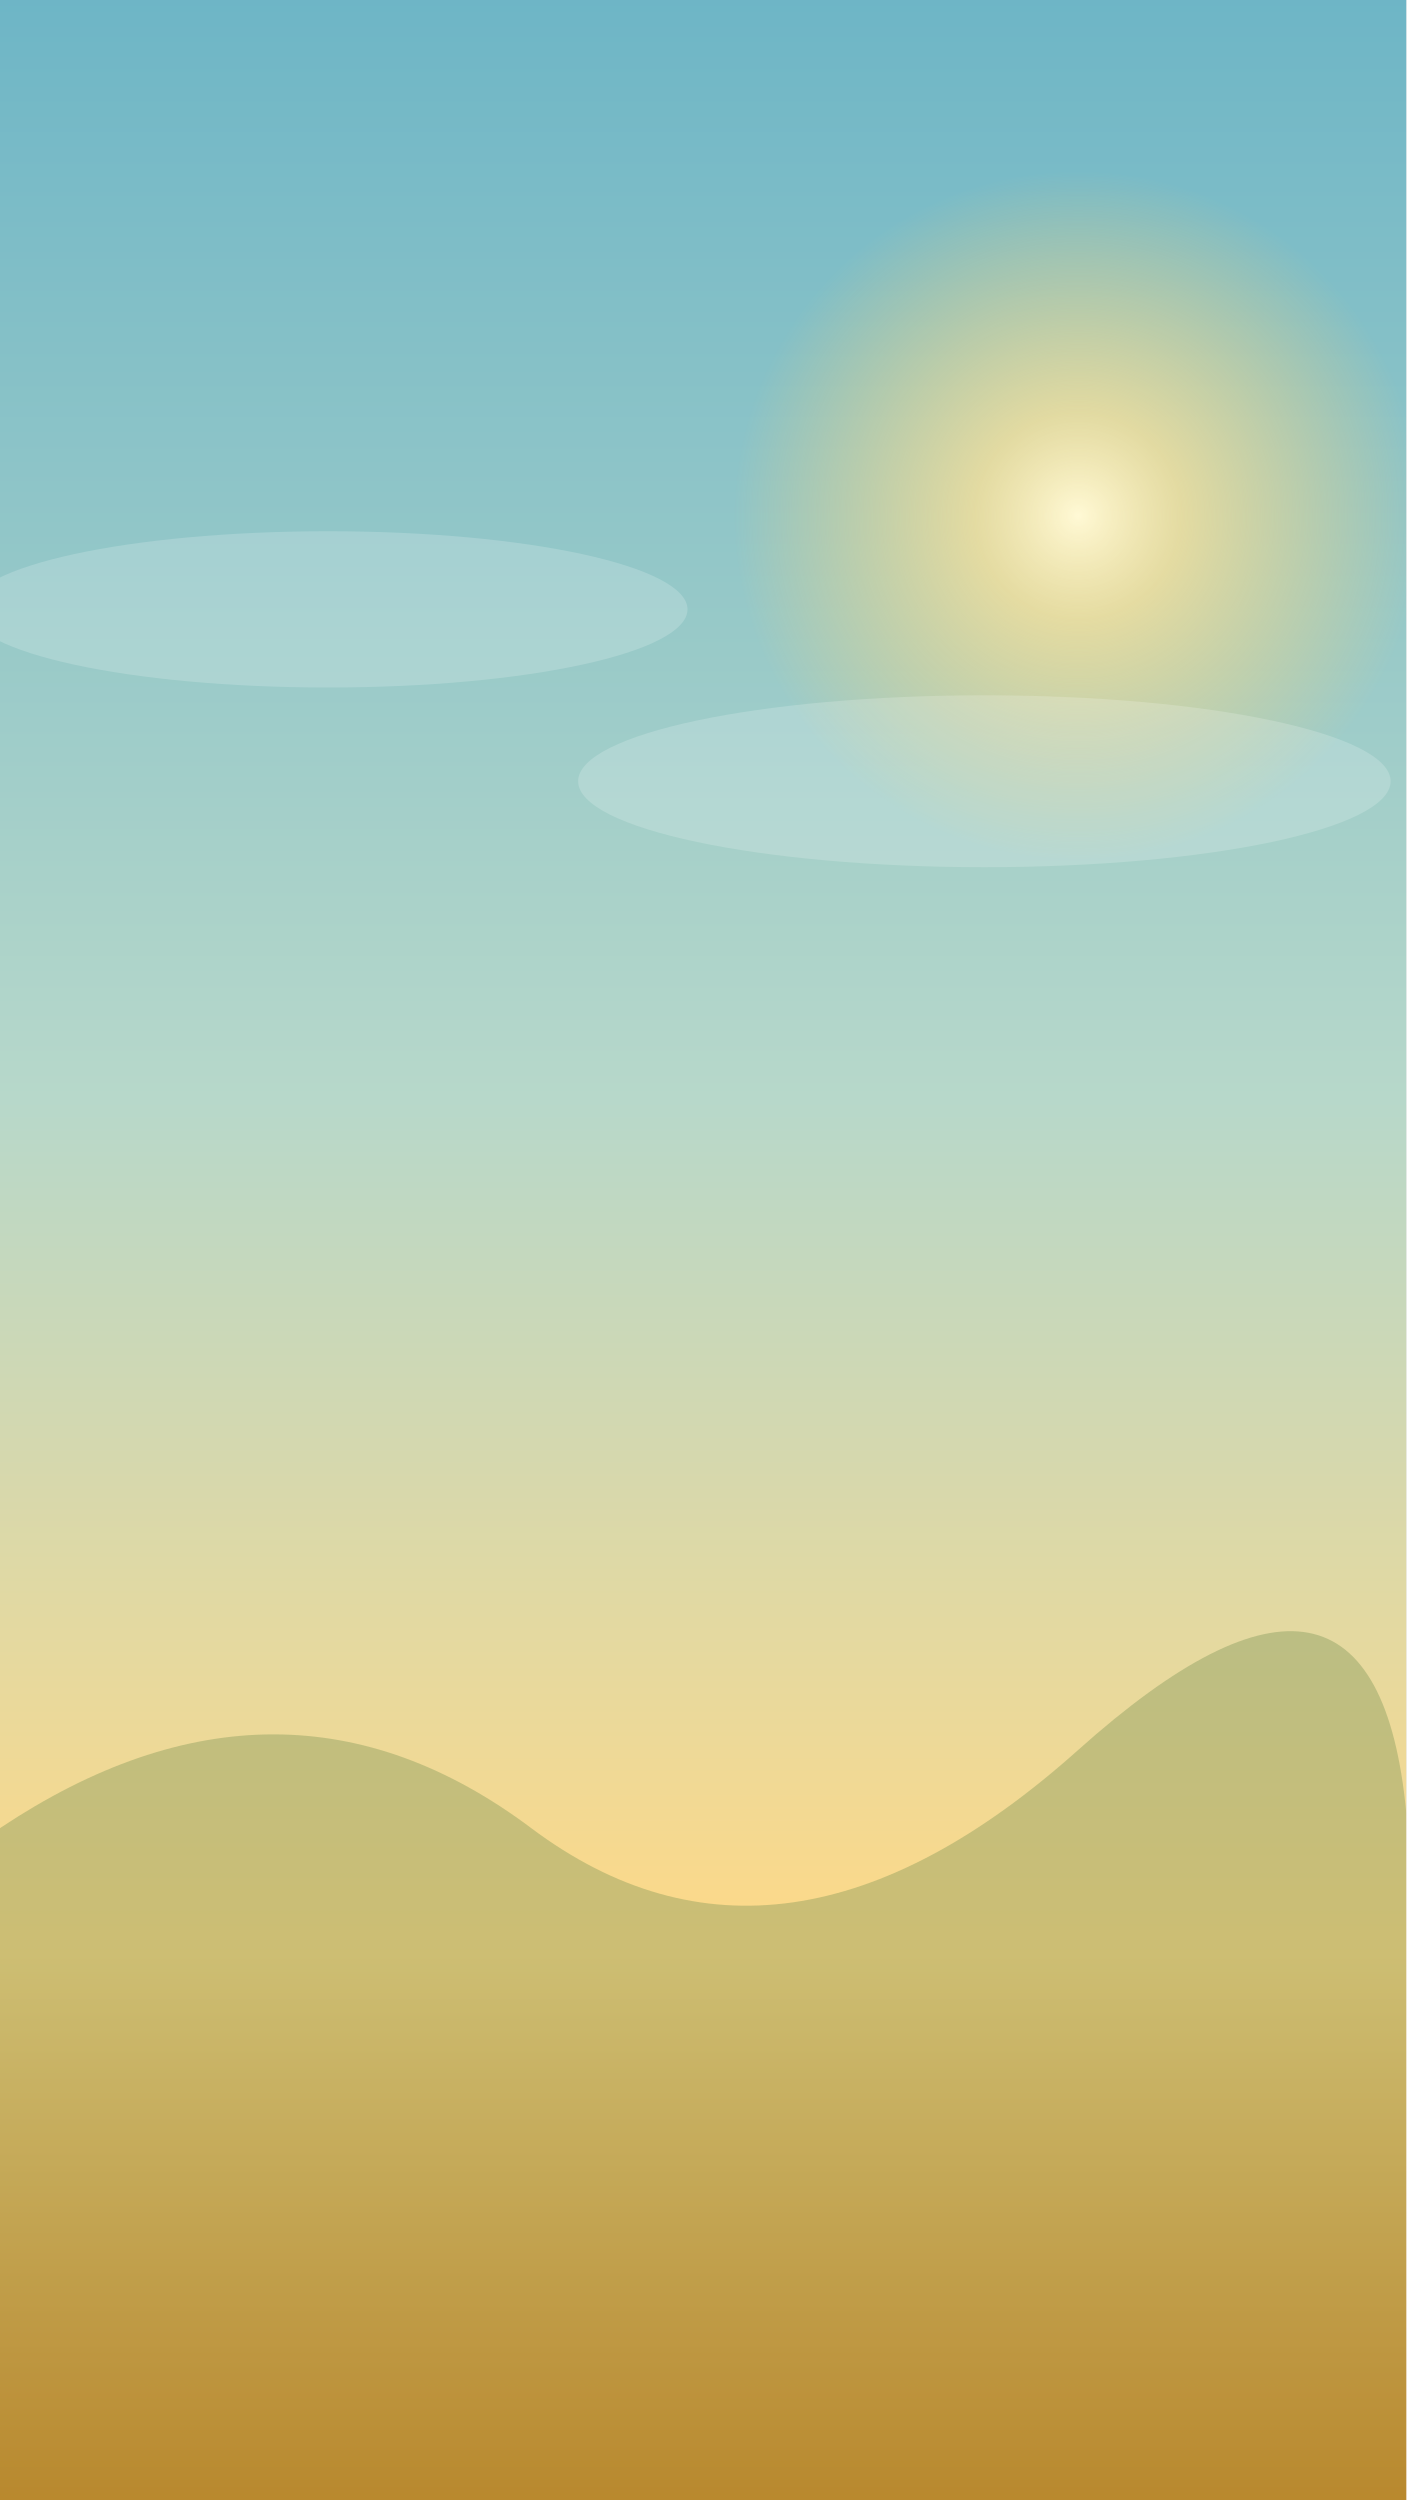
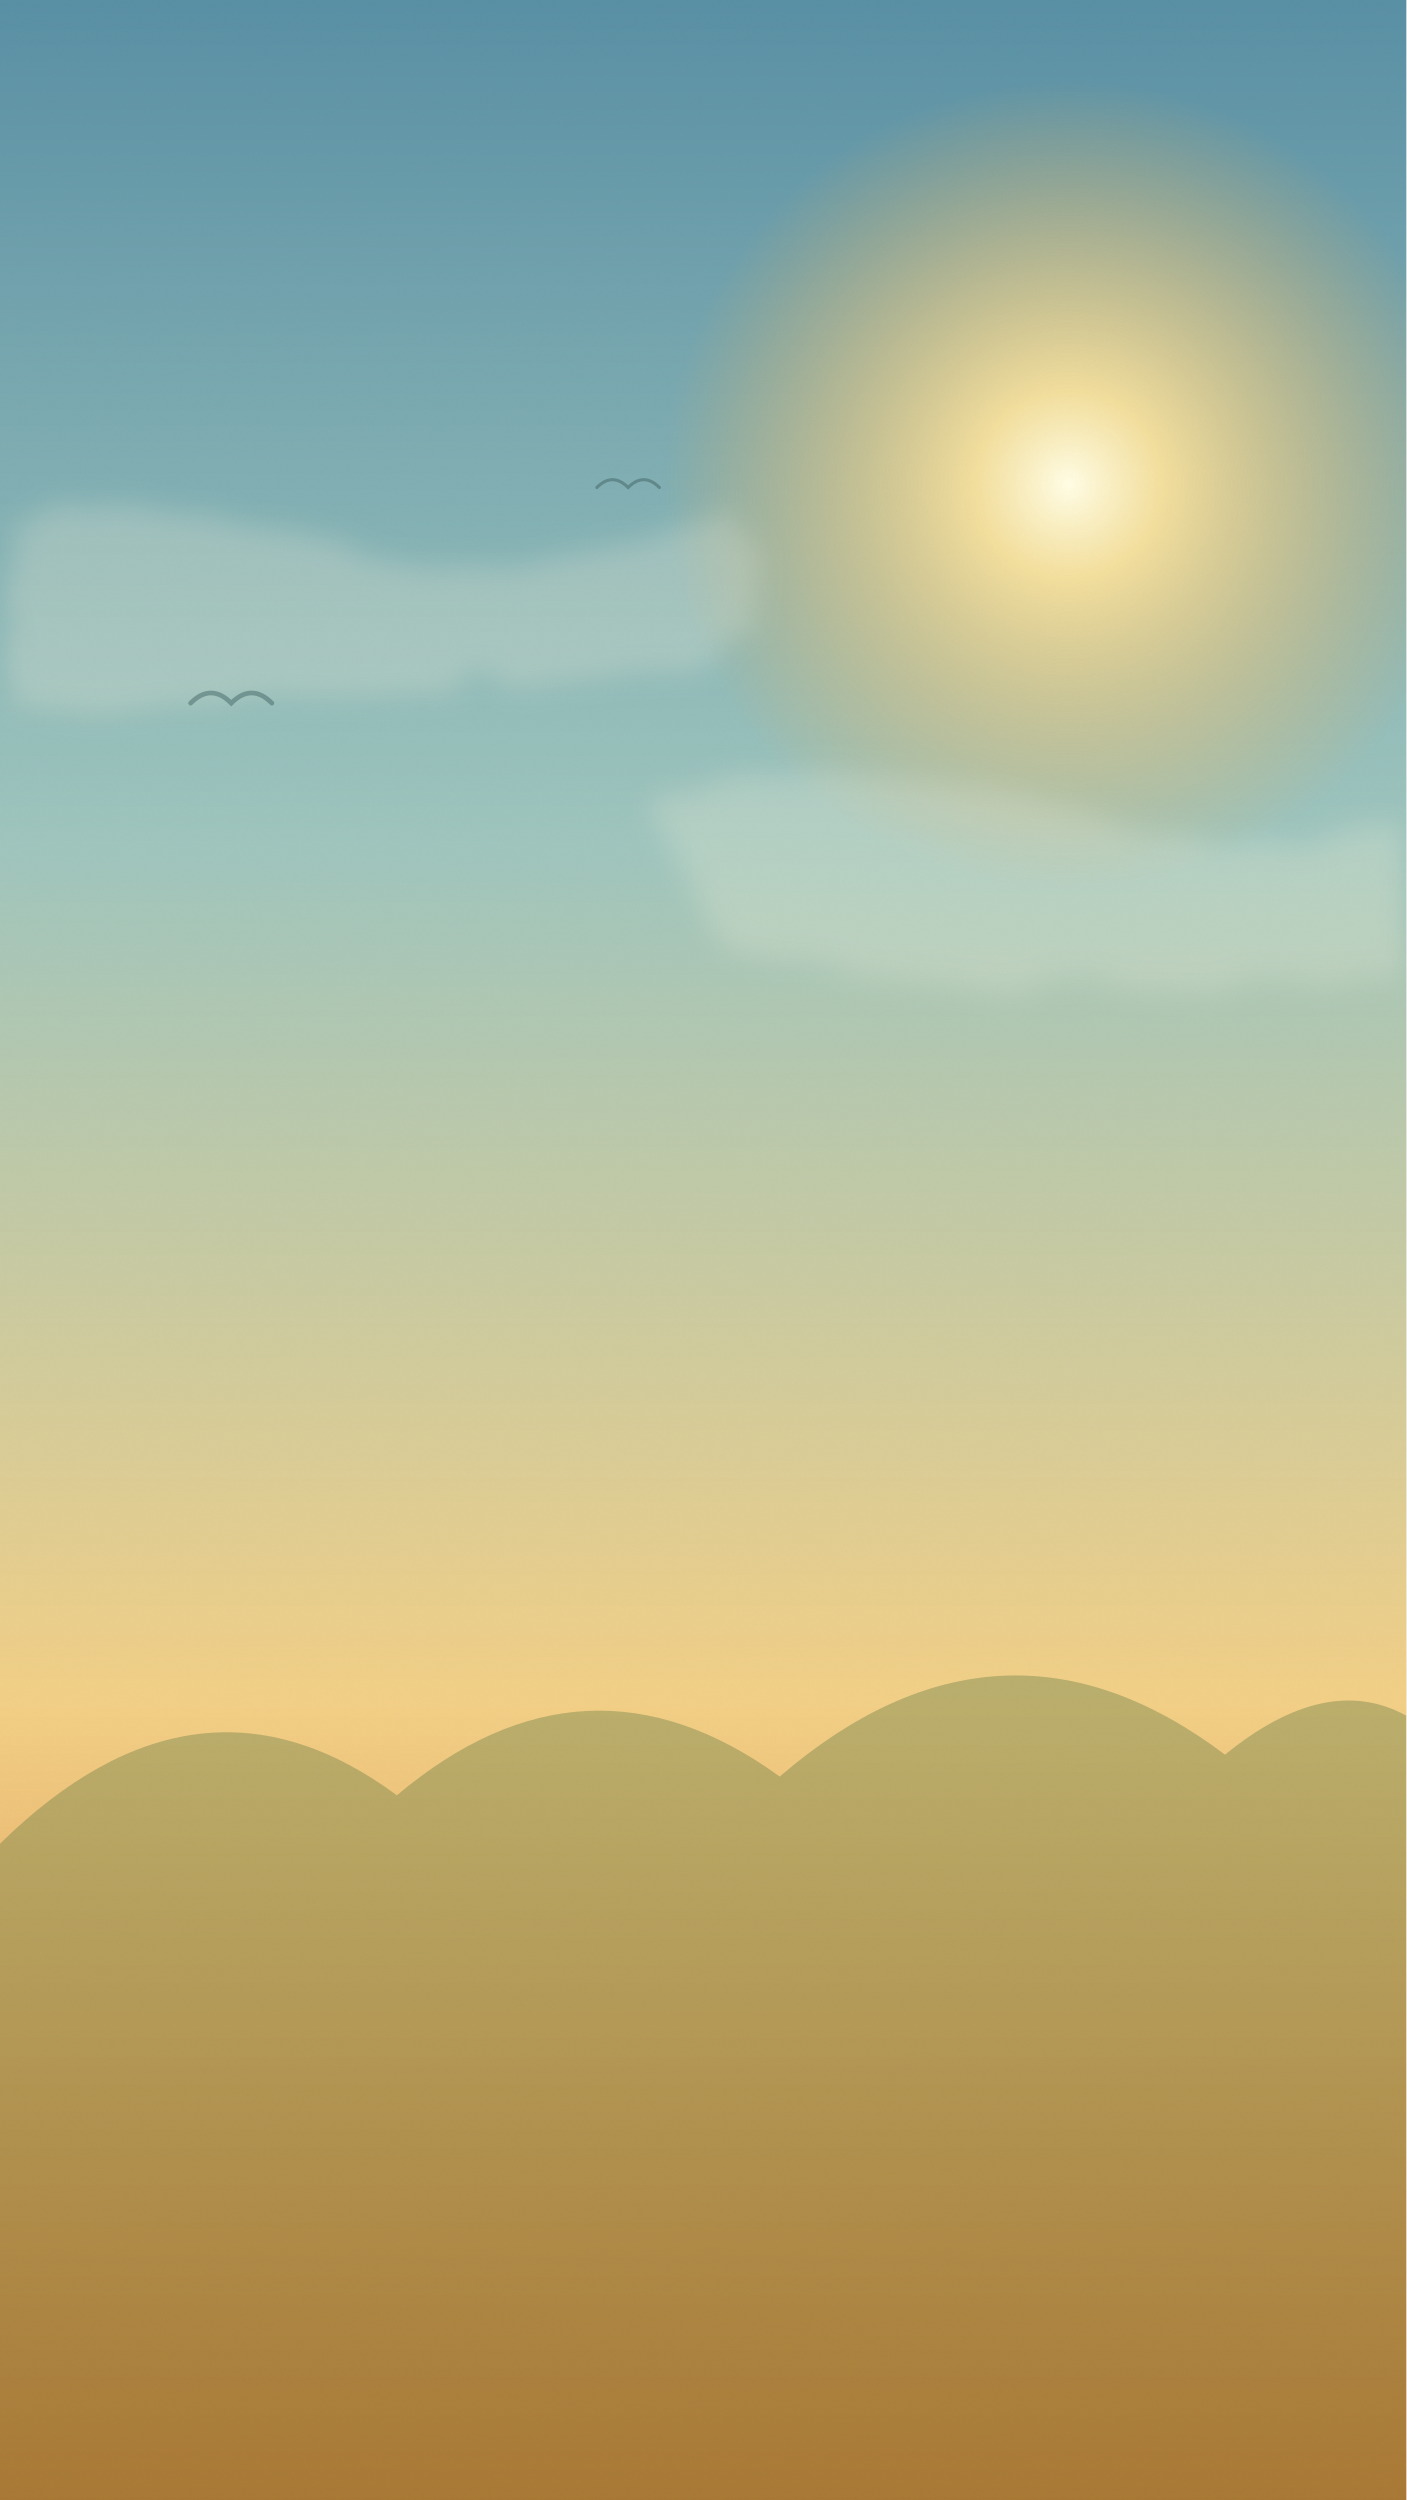
<svg xmlns="http://www.w3.org/2000/svg" viewBox="0 0 900 1600" preserveAspectRatio="xMidYMid slice">
  <defs>
-     <linearGradient id="g" x1="0" y1="0" x2="0" y2="1">
-       <stop stop-color="#6db5c6" />
-       <stop offset=".44" stop-color="#b7d8ca" />
-       <stop offset=".78" stop-color="#ffd987" />
-       <stop offset="1" stop-color="#df861c" />
+     <linearGradient id="hs-sky" x1="0" y1="0" x2="0" y2="1">
+       <stop stop-color="#588fa4" />
+       <stop offset=".34" stop-color="#9fc5bd" />
+       <stop offset=".68" stop-color="#f2cf86" />
+       <stop offset="1" stop-color="#d4772c" />
    </linearGradient>
-     <radialGradient id="s">
-       <stop stop-color="#fff9d5" />
-       <stop offset=".3" stop-color="#ffe295" stop-opacity=".75" />
-       <stop offset="1" stop-color="#ffd16b" stop-opacity="0" />
+     <radialGradient id="hs-sun">
+       <stop stop-color="#fffde5" />
+       <stop offset=".23" stop-color="#ffe49b" stop-opacity=".9" />
+       <stop offset="1" stop-color="#efad4e" stop-opacity="0" />
    </radialGradient>
+     <filter id="hs-cloud">
+       <feTurbulence baseFrequency=".009 .025" numOctaves="2" seed="5" />
+       <feDisplacementMap in="SourceGraphic" scale="22" />
+       <feGaussianBlur stdDeviation="9" />
+     </filter>
+     <filter id="hs-grain">
+       <feTurbulence baseFrequency=".68" numOctaves="2" seed="31" />
+       <feColorMatrix values="1 0 0 0 0 0 1 0 0 0 0 0 1 0 0 0 0 0 .04 0" />
+     </filter>
  </defs>
-   <rect width="900" height="1600" fill="url(#g)" />
-   <circle cx="690" cy="330" r="220" fill="url(#s)" />
-   <g fill="#fff" opacity=".18">
-     <ellipse cx="210" cy="390" rx="230" ry="50" />
-     <ellipse cx="630" cy="500" rx="260" ry="55" />
+   <rect width="900" height="1600" fill="url(#hs-sky)" />
+   <circle cx="684" cy="310" r="260" fill="url(#hs-sun)" />
+   <g fill="#fff6dc" opacity=".22" filter="url(#hs-cloud)">
+     <path d="M-90 365c117-76 217-42 309-19 80 21 151 3 242-25 46 53 7 103-70 106-155 6-300 35-481 15Z" />
+     <path d="M410 515c114-50 208-23 305 6 76 23 153 8 245-16v102c-178 25-344 33-504-8Z" />
  </g>
-   <path d="M0 1170Q180 1050 340 1170T690 1120T900 1160V1600H0Z" fill="#6c8b4c" opacity=".34" />
+   <g fill="none" stroke="#395d5e" opacity=".46" stroke-linecap="round">
+     <path d="M122 450q13-13 26 0 13-13 26 0" stroke-width="3" />
+     <path d="M382 312q10-10 20 0 10-10 20 0" stroke-width="2" />
+   </g>
+   <path d="M0 1180q127-125 254-31 121-102 245-12 142-122 285-14 65-53 116-25v502H0Z" fill="#607843" opacity=".38" />
+   <rect width="900" height="1600" filter="url(#hs-grain)" opacity=".4" />
</svg>
